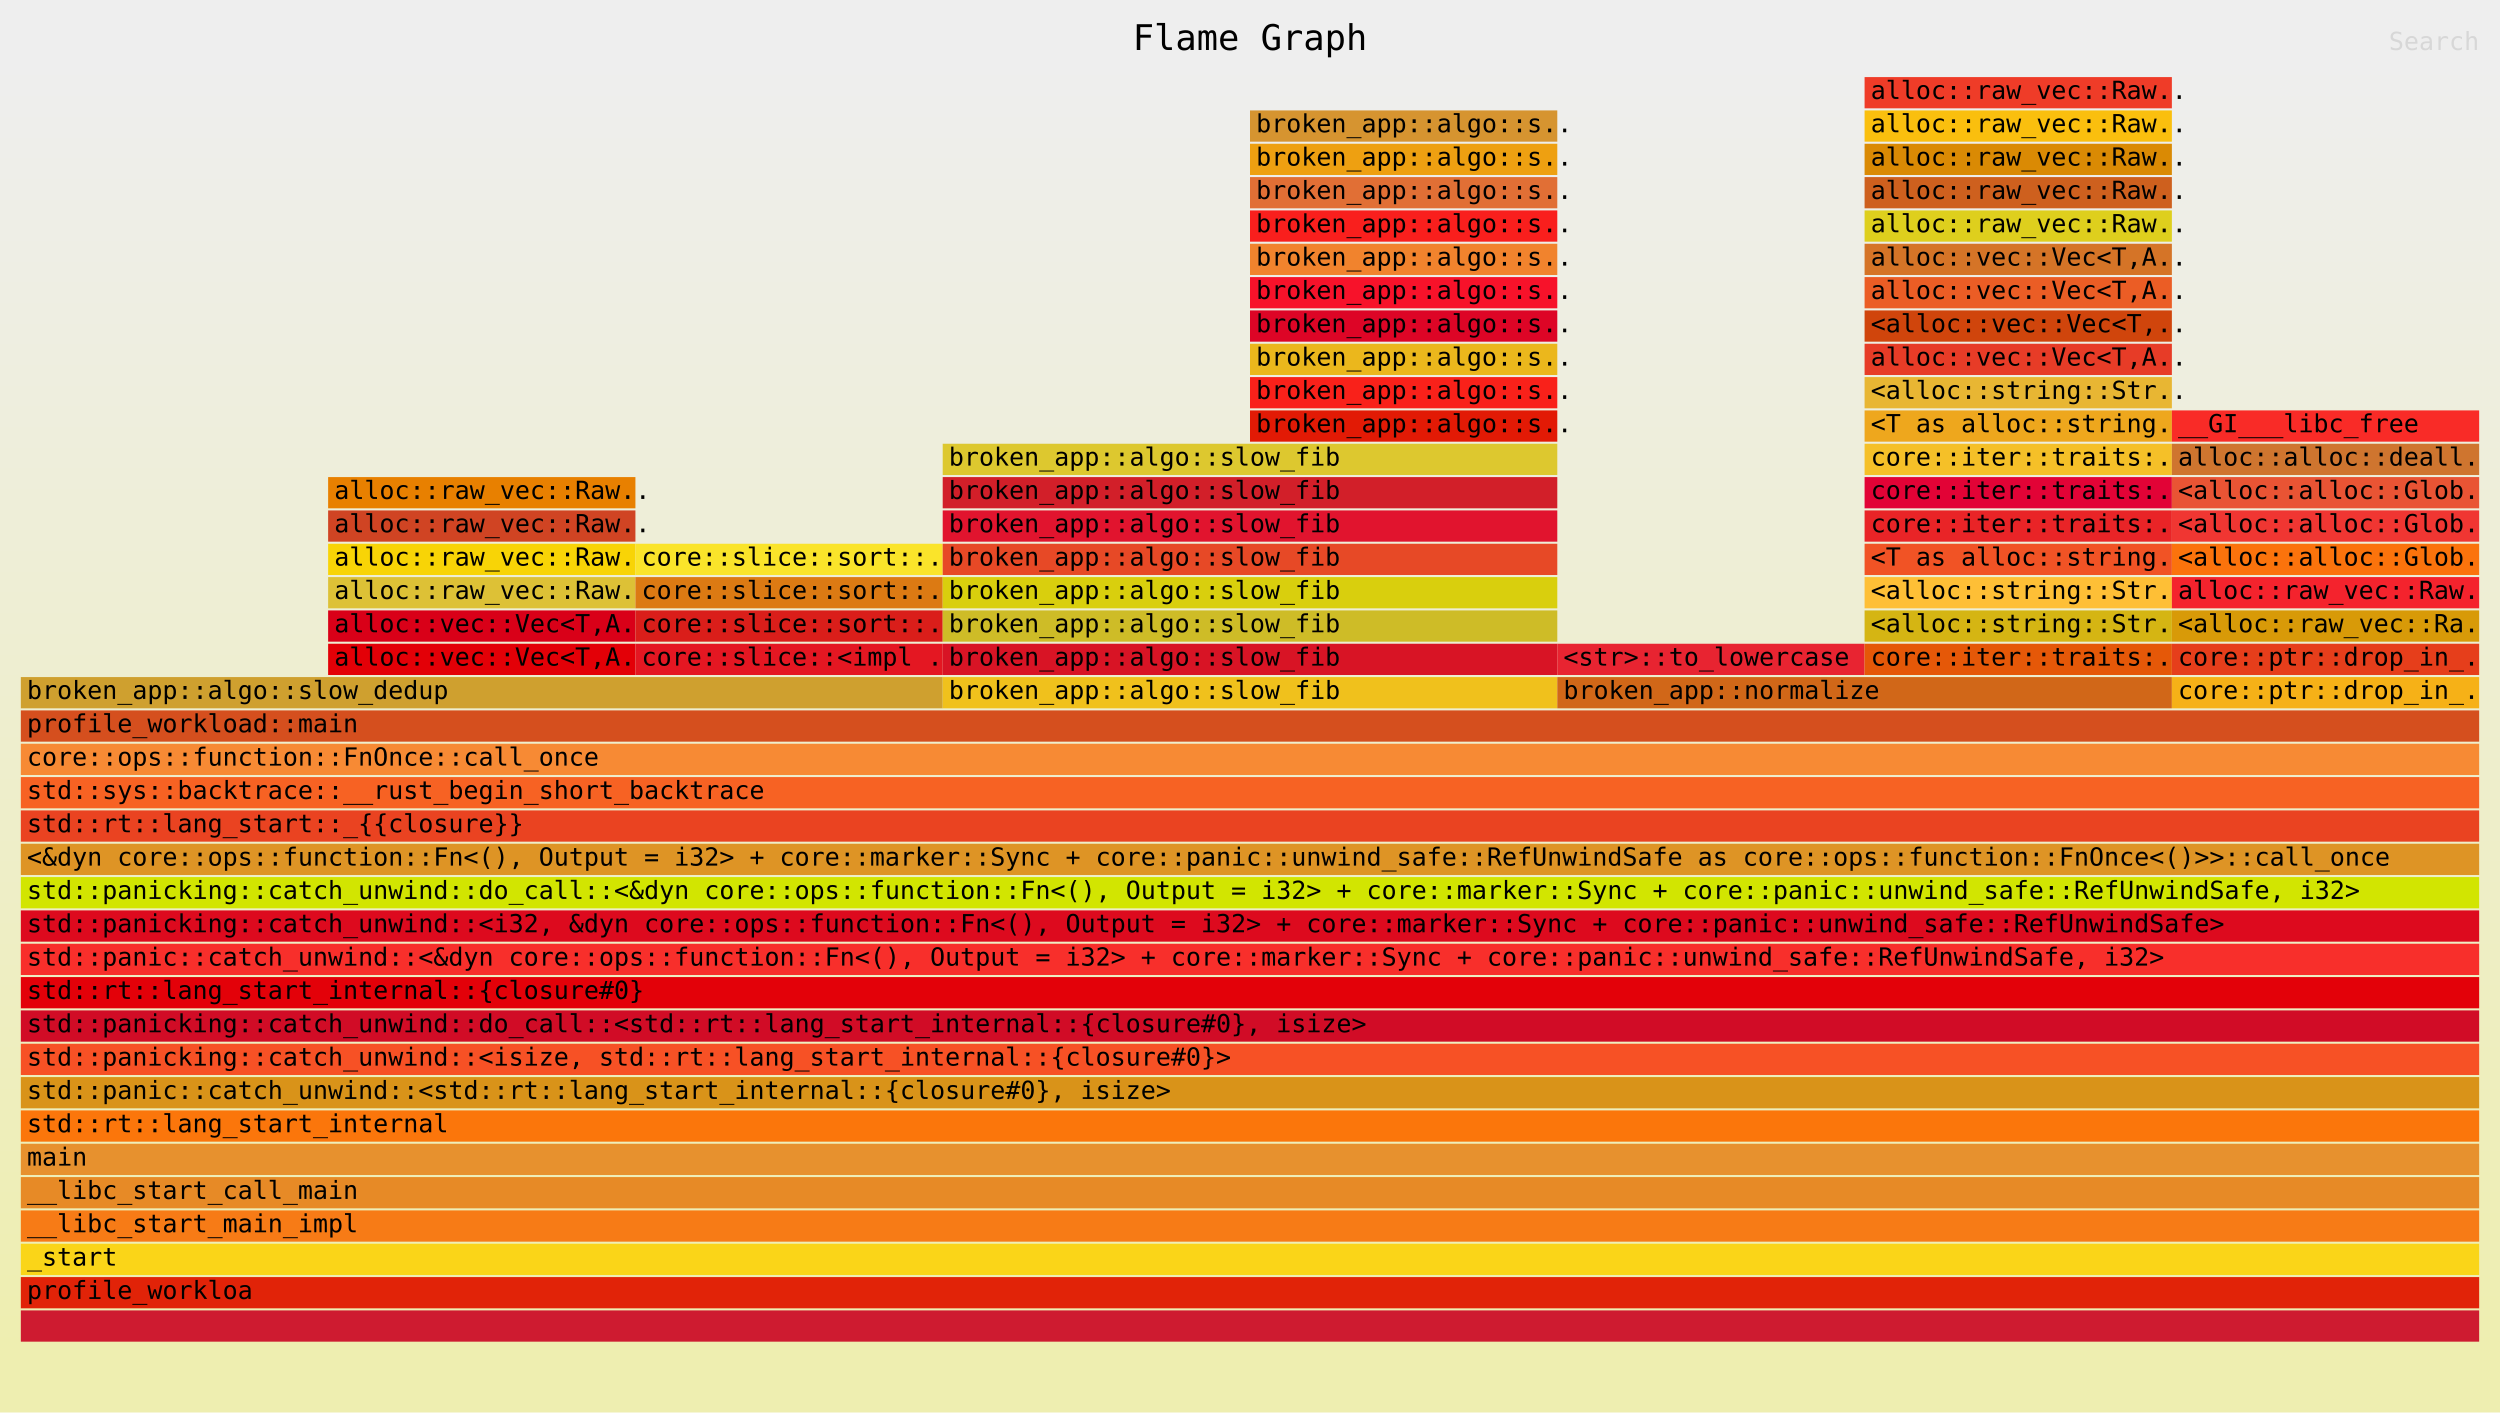
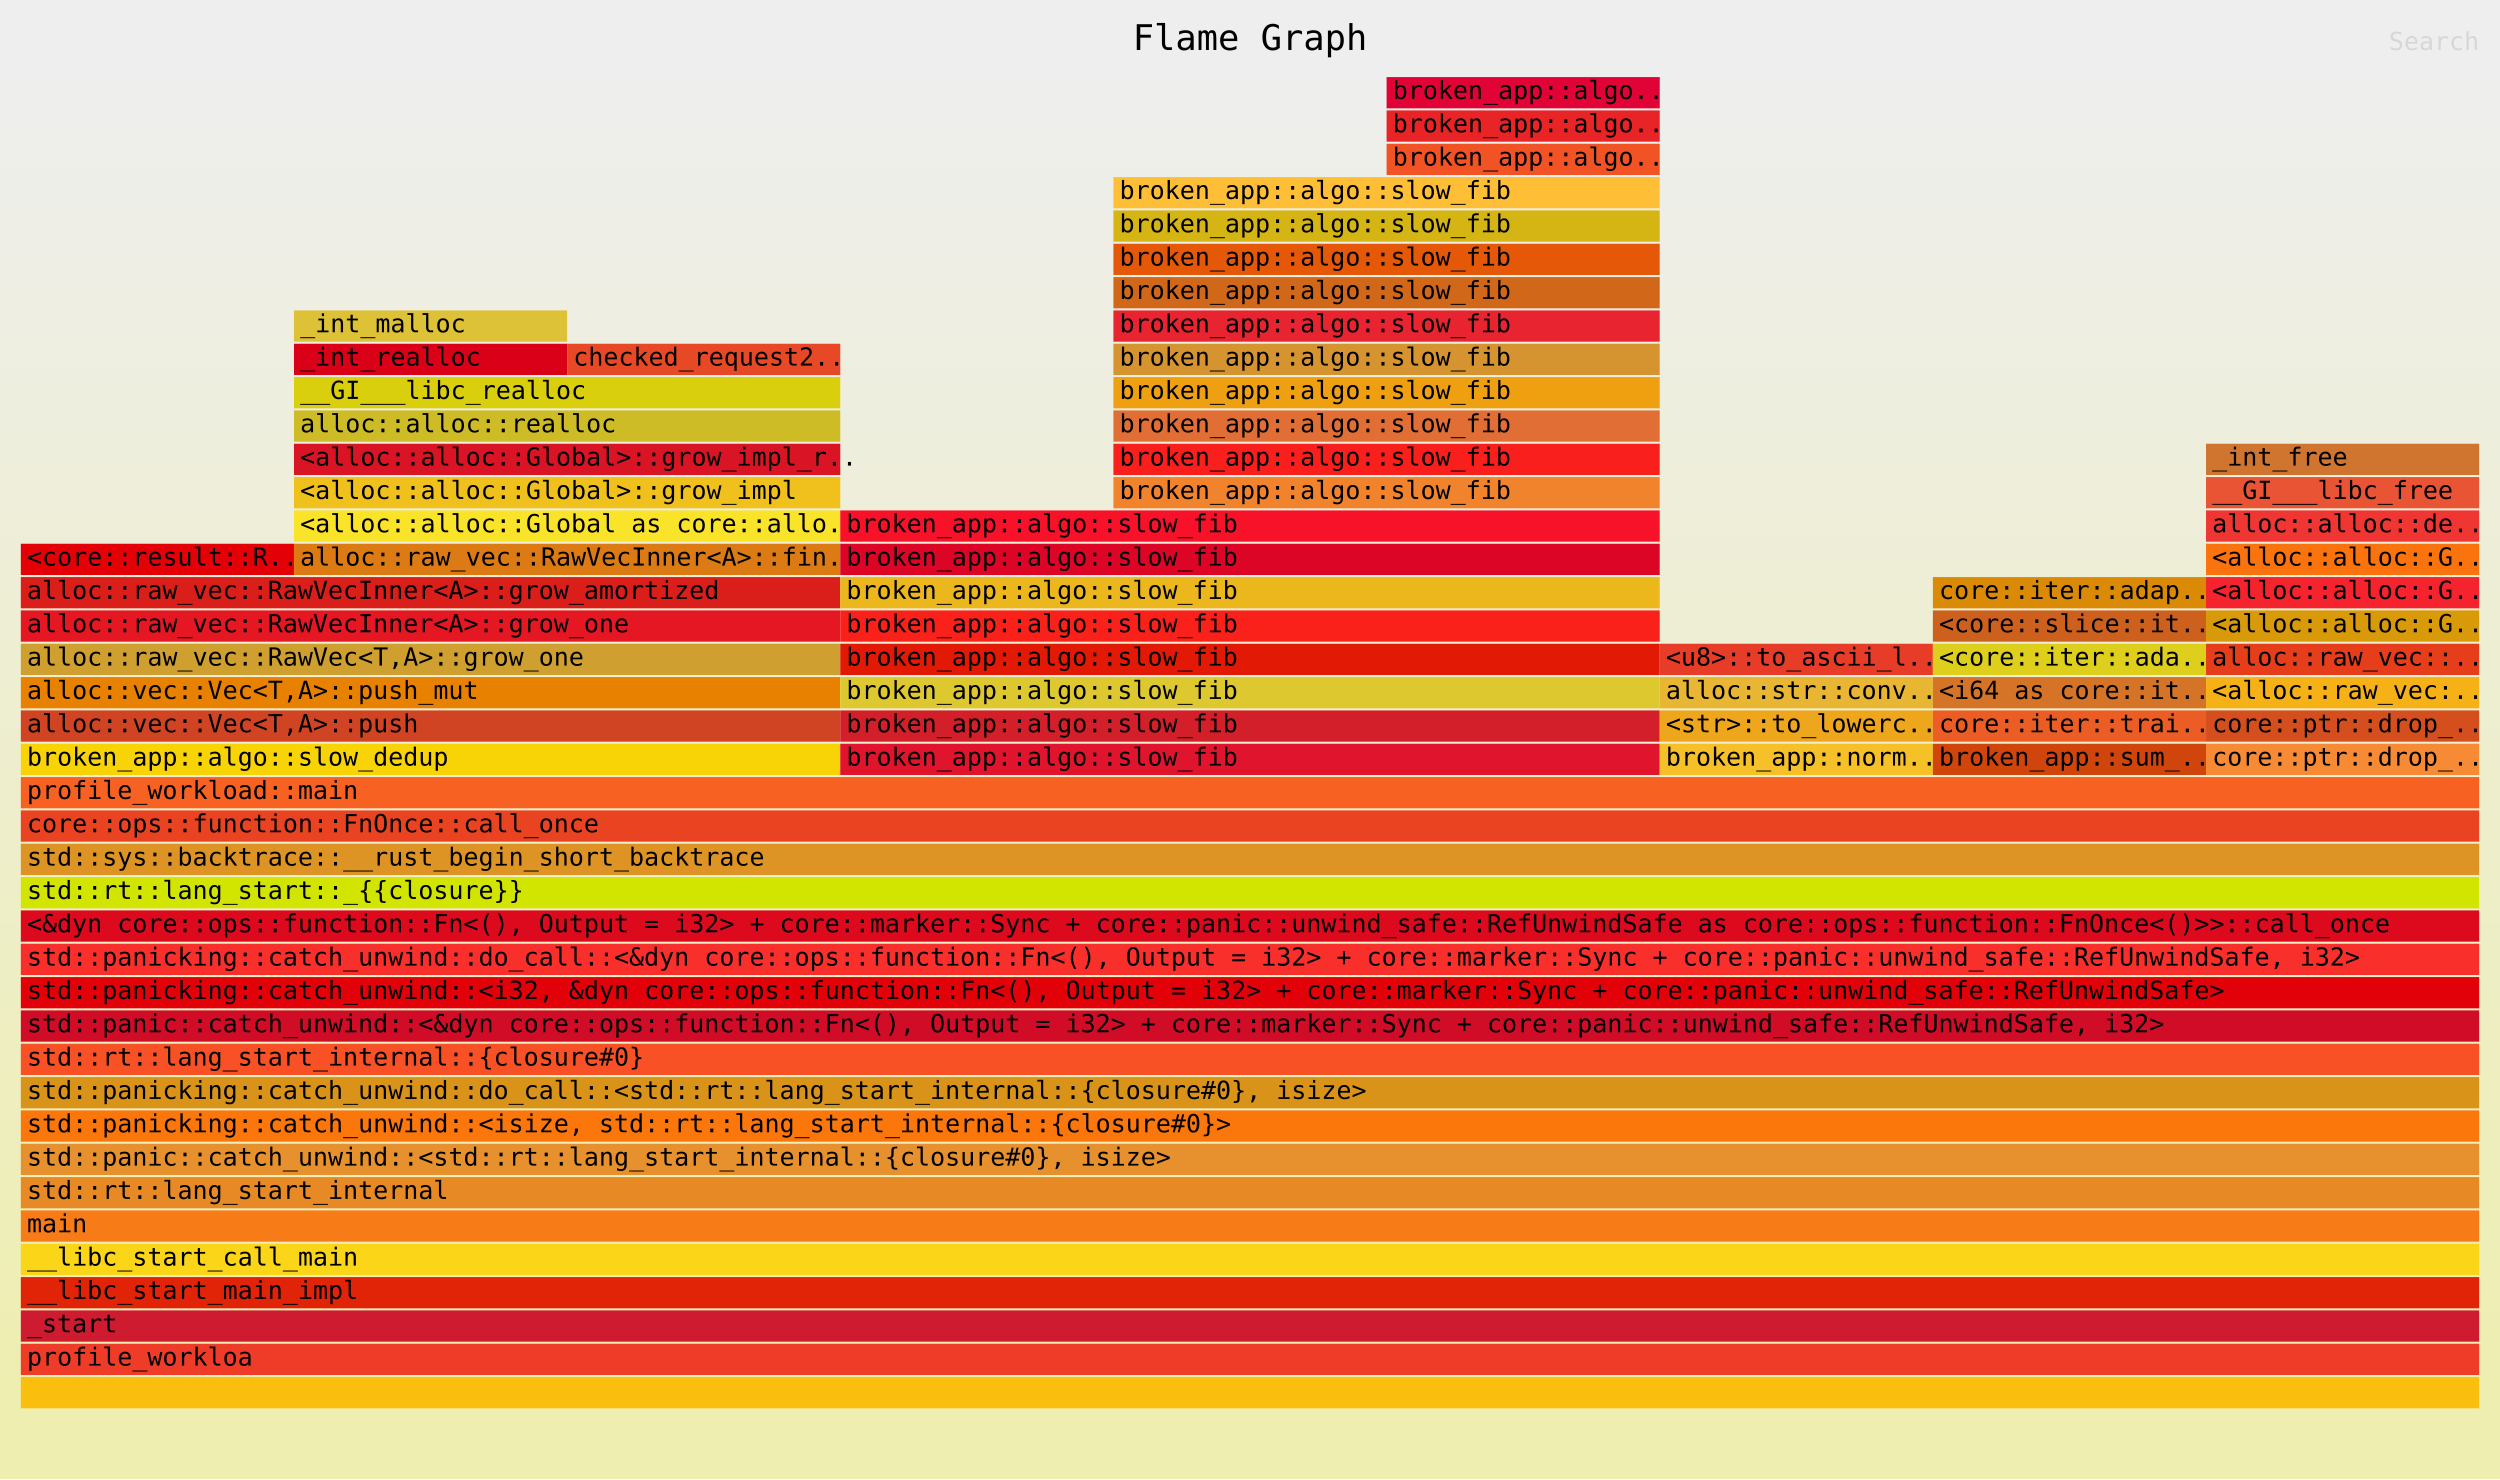
- <svg xmlns="http://www.w3.org/2000/svg" xmlns:ns1="http://github.com/jonhoo/inferno" version="1.1" width="1200" height="678" viewBox="0 0 1200 678">
+ <svg xmlns="http://www.w3.org/2000/svg" xmlns:ns1="http://github.com/jonhoo/inferno" version="1.1" width="1200" height="710" viewBox="0 0 1200 710">
  <defs>
    <linearGradient id="background" y1="0" y2="1" x1="0" x2="0">
      <stop stop-color="#eeeeee" offset="5%" />
      <stop stop-color="#eeeeb0" offset="95%" />
    </linearGradient>
  </defs>
  <style type="text/css">
text { font-family:monospace; font-size:12px }
#title { text-anchor:middle; font-size:17px; }
#matched { text-anchor:end; }
#search { text-anchor:end; opacity:0.1; cursor:pointer; }
#search:hover, #search.show { opacity:1; }
#subtitle { text-anchor:middle; font-color:rgb(160,160,160); }
#unzoom { cursor:pointer; }
#frames &gt; *:hover { stroke:black; stroke-width:0.5; cursor:pointer; }
.hide { display:none; }
.parent { opacity:0.5; }
</style>
-   <rect x="0" y="0" width="100%" height="678" fill="url(#background)" />
+   <rect x="0" y="0" width="100%" height="710" fill="url(#background)" />
  <text id="title" fill="rgb(0,0,0)" x="50%" y="24.00">Flame Graph</text>
-   <text id="details" fill="rgb(0,0,0)" x="10" y="661.00"> </text>
+   <text id="details" fill="rgb(0,0,0)" x="10" y="693.00"> </text>
  <text id="unzoom" class="hide" fill="rgb(0,0,0)" x="10" y="24.00">Reset Zoom</text>
  <text id="search" fill="rgb(0,0,0)" x="1190" y="24.00">Search</text>
-   <text id="matched" fill="rgb(0,0,0)" x="1190" y="661.00"> </text>
-   <svg id="frames" x="10" width="1180" total_samples="8024072">
-     <g>
-       <rect x="12.5%" y="309" width="12.5%" height="15" fill="rgb(227,0,7)" ns1:x="1003009" ns1:w="1003009" />
-       <text x="12.75%" y="319.50">alloc::vec::Vec&lt;T,A..</text>
-     </g>
-     <g>
-       <rect x="12.5%" y="293" width="12.5%" height="15" fill="rgb(217,0,24)" ns1:x="1003009" ns1:w="1003009" />
-       <text x="12.75%" y="303.50">alloc::vec::Vec&lt;T,A..</text>
-     </g>
-     <g>
-       <rect x="12.5%" y="277" width="12.5%" height="15" fill="rgb(221,193,54)" ns1:x="1003009" ns1:w="1003009" />
-       <text x="12.75%" y="287.50">alloc::raw_vec::Raw..</text>
-     </g>
-     <g>
-       <rect x="12.5%" y="261" width="12.5%" height="15" fill="rgb(248,212,6)" ns1:x="1003009" ns1:w="1003009" />
-       <text x="12.75%" y="271.50">alloc::raw_vec::Raw..</text>
-     </g>
-     <g>
-       <rect x="12.5%" y="245" width="12.5%" height="15" fill="rgb(208,68,35)" ns1:x="1003009" ns1:w="1003009" />
-       <text x="12.75%" y="255.50">alloc::raw_vec::Raw..</text>
-     </g>
-     <g>
-       <rect x="12.5%" y="229" width="12.5%" height="15" fill="rgb(232,128,0)" ns1:x="1003009" ns1:w="1003009" />
-       <text x="12.75%" y="239.50">alloc::raw_vec::Raw..</text>
-     </g>
-     <g>
-       <rect x="0%" y="325" width="37.5%" height="15" fill="rgb(207,160,47)" ns1:x="0" ns1:w="3009027" />
-       <text x="0.25%" y="335.50">broken_app::algo::slow_dedup</text>
-     </g>
-     <g>
-       <rect x="25%" y="309" width="12.5%" height="15" fill="rgb(228,23,34)" ns1:x="2006018" ns1:w="1003009" />
-       <text x="25.25%" y="319.50">core::slice::&lt;impl ..</text>
-     </g>
-     <g>
-       <rect x="25%" y="293" width="12.5%" height="15" fill="rgb(218,30,26)" ns1:x="2006018" ns1:w="1003009" />
-       <text x="25.25%" y="303.50">core::slice::sort::..</text>
-     </g>
-     <g>
-       <rect x="25%" y="277" width="12.5%" height="15" fill="rgb(220,122,19)" ns1:x="2006018" ns1:w="1003009" />
-       <text x="25.25%" y="287.50">core::slice::sort::..</text>
-     </g>
-     <g>
-       <rect x="25%" y="261" width="12.5%" height="15" fill="rgb(250,228,42)" ns1:x="2006018" ns1:w="1003009" />
-       <text x="25.25%" y="271.50">core::slice::sort::..</text>
-     </g>
-     <g>
-       <rect x="37.5%" y="325" width="25%" height="15" fill="rgb(240,193,28)" ns1:x="3009027" ns1:w="2006018" />
-       <text x="37.75%" y="335.50">broken_app::algo::slow_fib</text>
-     </g>
-     <g>
-       <rect x="37.5%" y="309" width="25%" height="15" fill="rgb(216,20,37)" ns1:x="3009027" ns1:w="2006018" />
-       <text x="37.75%" y="319.50">broken_app::algo::slow_fib</text>
-     </g>
-     <g>
-       <rect x="37.5%" y="293" width="25%" height="15" fill="rgb(206,188,39)" ns1:x="3009027" ns1:w="2006018" />
-       <text x="37.75%" y="303.50">broken_app::algo::slow_fib</text>
-     </g>
-     <g>
-       <rect x="37.5%" y="277" width="25%" height="15" fill="rgb(217,207,13)" ns1:x="3009027" ns1:w="2006018" />
-       <text x="37.75%" y="287.50">broken_app::algo::slow_fib</text>
-     </g>
-     <g>
-       <rect x="37.5%" y="261" width="25%" height="15" fill="rgb(231,73,38)" ns1:x="3009027" ns1:w="2006018" />
-       <text x="37.75%" y="271.50">broken_app::algo::slow_fib</text>
-     </g>
-     <g>
-       <rect x="37.5%" y="245" width="25%" height="15" fill="rgb(225,20,46)" ns1:x="3009027" ns1:w="2006018" />
-       <text x="37.75%" y="255.50">broken_app::algo::slow_fib</text>
-     </g>
-     <g>
-       <rect x="37.5%" y="229" width="25%" height="15" fill="rgb(210,31,41)" ns1:x="3009027" ns1:w="2006018" />
-       <text x="37.75%" y="239.50">broken_app::algo::slow_fib</text>
-     </g>
-     <g>
-       <rect x="37.5%" y="213" width="25%" height="15" fill="rgb(221,200,47)" ns1:x="3009027" ns1:w="2006018" />
-       <text x="37.75%" y="223.50">broken_app::algo::slow_fib</text>
-     </g>
-     <g>
-       <rect x="50%" y="197" width="12.5%" height="15" fill="rgb(226,26,5)" ns1:x="4012036" ns1:w="1003009" />
-       <text x="50.25%" y="207.50">broken_app::algo::s..</text>
-     </g>
-     <g>
-       <rect x="50%" y="181" width="12.5%" height="15" fill="rgb(249,33,26)" ns1:x="4012036" ns1:w="1003009" />
-       <text x="50.25%" y="191.50">broken_app::algo::s..</text>
-     </g>
-     <g>
-       <rect x="50%" y="165" width="12.5%" height="15" fill="rgb(235,183,28)" ns1:x="4012036" ns1:w="1003009" />
-       <text x="50.25%" y="175.50">broken_app::algo::s..</text>
-     </g>
-     <g>
-       <rect x="50%" y="149" width="12.5%" height="15" fill="rgb(221,5,38)" ns1:x="4012036" ns1:w="1003009" />
-       <text x="50.25%" y="159.50">broken_app::algo::s..</text>
-     </g>
-     <g>
-       <rect x="50%" y="133" width="12.5%" height="15" fill="rgb(247,18,42)" ns1:x="4012036" ns1:w="1003009" />
-       <text x="50.25%" y="143.50">broken_app::algo::s..</text>
-     </g>
-     <g>
-       <rect x="50%" y="117" width="12.5%" height="15" fill="rgb(241,131,45)" ns1:x="4012036" ns1:w="1003009" />
-       <text x="50.25%" y="127.50">broken_app::algo::s..</text>
-     </g>
-     <g>
-       <rect x="50%" y="101" width="12.5%" height="15" fill="rgb(249,31,29)" ns1:x="4012036" ns1:w="1003009" />
-       <text x="50.25%" y="111.50">broken_app::algo::s..</text>
-     </g>
-     <g>
-       <rect x="50%" y="85" width="12.5%" height="15" fill="rgb(225,111,53)" ns1:x="4012036" ns1:w="1003009" />
-       <text x="50.25%" y="95.50">broken_app::algo::s..</text>
-     </g>
-     <g>
-       <rect x="50%" y="69" width="12.5%" height="15" fill="rgb(238,160,17)" ns1:x="4012036" ns1:w="1003009" />
-       <text x="50.25%" y="79.50">broken_app::algo::s..</text>
-     </g>
-     <g>
-       <rect x="50%" y="53" width="12.5%" height="15" fill="rgb(214,148,48)" ns1:x="4012036" ns1:w="1003009" />
-       <text x="50.25%" y="63.50">broken_app::algo::s..</text>
-     </g>
-     <g>
-       <rect x="62.5%" y="309" width="12.5%" height="15" fill="rgb(232,36,49)" ns1:x="5015045" ns1:w="1003009" />
-       <text x="62.75%" y="319.50">&lt;str&gt;::to_lowercase</text>
-     </g>
-     <g>
-       <rect x="62.5%" y="325" width="25%" height="15" fill="rgb(209,103,24)" ns1:x="5015045" ns1:w="2006018" />
-       <text x="62.75%" y="335.50">broken_app::normalize</text>
-     </g>
-     <g>
-       <rect x="75%" y="309" width="12.5%" height="15" fill="rgb(229,88,8)" ns1:x="6018054" ns1:w="1003009" />
-       <text x="75.25%" y="319.50">core::iter::traits:..</text>
-     </g>
-     <g>
-       <rect x="75%" y="293" width="12.5%" height="15" fill="rgb(213,181,19)" ns1:x="6018054" ns1:w="1003009" />
-       <text x="75.25%" y="303.50">&lt;alloc::string::Str..</text>
-     </g>
-     <g>
-       <rect x="75%" y="277" width="12.5%" height="15" fill="rgb(254,191,54)" ns1:x="6018054" ns1:w="1003009" />
-       <text x="75.25%" y="287.50">&lt;alloc::string::Str..</text>
-     </g>
-     <g>
-       <rect x="75%" y="261" width="12.5%" height="15" fill="rgb(241,83,37)" ns1:x="6018054" ns1:w="1003009" />
-       <text x="75.25%" y="271.50">&lt;T as alloc::string..</text>
-     </g>
-     <g>
-       <rect x="75%" y="245" width="12.5%" height="15" fill="rgb(233,36,39)" ns1:x="6018054" ns1:w="1003009" />
-       <text x="75.25%" y="255.50">core::iter::traits:..</text>
-     </g>
-     <g>
-       <rect x="75%" y="229" width="12.5%" height="15" fill="rgb(226,3,54)" ns1:x="6018054" ns1:w="1003009" />
-       <text x="75.25%" y="239.50">core::iter::traits:..</text>
-     </g>
-     <g>
-       <rect x="75%" y="213" width="12.5%" height="15" fill="rgb(245,192,40)" ns1:x="6018054" ns1:w="1003009" />
-       <text x="75.25%" y="223.50">core::iter::traits:..</text>
-     </g>
-     <g>
-       <rect x="75%" y="197" width="12.5%" height="15" fill="rgb(238,167,29)" ns1:x="6018054" ns1:w="1003009" />
-       <text x="75.25%" y="207.50">&lt;T as alloc::string..</text>
-     </g>
-     <g>
-       <rect x="75%" y="181" width="12.5%" height="15" fill="rgb(232,182,51)" ns1:x="6018054" ns1:w="1003009" />
-       <text x="75.25%" y="191.50">&lt;alloc::string::Str..</text>
-     </g>
-     <g>
-       <rect x="75%" y="165" width="12.5%" height="15" fill="rgb(231,60,39)" ns1:x="6018054" ns1:w="1003009" />
-       <text x="75.25%" y="175.50">alloc::vec::Vec&lt;T,A..</text>
-     </g>
-     <g>
-       <rect x="75%" y="149" width="12.5%" height="15" fill="rgb(208,69,12)" ns1:x="6018054" ns1:w="1003009" />
-       <text x="75.25%" y="159.50">&lt;alloc::vec::Vec&lt;T,..</text>
-     </g>
-     <g>
-       <rect x="75%" y="133" width="12.5%" height="15" fill="rgb(235,93,37)" ns1:x="6018054" ns1:w="1003009" />
-       <text x="75.25%" y="143.50">alloc::vec::Vec&lt;T,A..</text>
-     </g>
-     <g>
-       <rect x="75%" y="117" width="12.5%" height="15" fill="rgb(213,116,39)" ns1:x="6018054" ns1:w="1003009" />
-       <text x="75.25%" y="127.50">alloc::vec::Vec&lt;T,A..</text>
-     </g>
-     <g>
-       <rect x="75%" y="101" width="12.5%" height="15" fill="rgb(222,207,29)" ns1:x="6018054" ns1:w="1003009" />
-       <text x="75.25%" y="111.50">alloc::raw_vec::Raw..</text>
-     </g>
-     <g>
-       <rect x="75%" y="85" width="12.5%" height="15" fill="rgb(206,96,30)" ns1:x="6018054" ns1:w="1003009" />
-       <text x="75.25%" y="95.50">alloc::raw_vec::Raw..</text>
-     </g>
-     <g>
-       <rect x="75%" y="69" width="12.5%" height="15" fill="rgb(218,138,4)" ns1:x="6018054" ns1:w="1003009" />
-       <text x="75.25%" y="79.50">alloc::raw_vec::Raw..</text>
-     </g>
-     <g>
-       <rect x="75%" y="53" width="12.5%" height="15" fill="rgb(250,191,14)" ns1:x="6018054" ns1:w="1003009" />
-       <text x="75.25%" y="63.50">alloc::raw_vec::Raw..</text>
-     </g>
-     <g>
-       <rect x="75%" y="37" width="12.5%" height="15" fill="rgb(239,60,40)" ns1:x="6018054" ns1:w="1003009" />
-       <text x="75.25%" y="47.50">alloc::raw_vec::Raw..</text>
-     </g>
-     <g>
-       <rect x="0%" y="629" width="100%" height="15" fill="rgb(206,27,48)" ns1:x="0" ns1:w="8024072" />
-       <text x="0.25%" y="639.50" />
-     </g>
-     <g>
-       <rect x="0%" y="613" width="100%" height="15" fill="rgb(225,35,8)" ns1:x="0" ns1:w="8024072" />
-       <text x="0.25%" y="623.50">profile_workloa</text>
-     </g>
-     <g>
-       <rect x="0%" y="597" width="100%" height="15" fill="rgb(250,213,24)" ns1:x="0" ns1:w="8024072" />
-       <text x="0.25%" y="607.50">_start</text>
-     </g>
-     <g>
-       <rect x="0%" y="581" width="100%" height="15" fill="rgb(247,123,22)" ns1:x="0" ns1:w="8024072" />
-       <text x="0.25%" y="591.50">__libc_start_main_impl</text>
-     </g>
-     <g>
-       <rect x="0%" y="565" width="100%" height="15" fill="rgb(231,138,38)" ns1:x="0" ns1:w="8024072" />
-       <text x="0.25%" y="575.50">__libc_start_call_main</text>
-     </g>
-     <g>
-       <rect x="0%" y="549" width="100%" height="15" fill="rgb(231,145,46)" ns1:x="0" ns1:w="8024072" />
-       <text x="0.25%" y="559.50">main</text>
-     </g>
-     <g>
-       <rect x="0%" y="533" width="100%" height="15" fill="rgb(251,118,11)" ns1:x="0" ns1:w="8024072" />
-       <text x="0.25%" y="543.50">std::rt::lang_start_internal</text>
-     </g>
-     <g>
-       <rect x="0%" y="517" width="100%" height="15" fill="rgb(217,147,25)" ns1:x="0" ns1:w="8024072" />
-       <text x="0.25%" y="527.50">std::panic::catch_unwind::&lt;std::rt::lang_start_internal::{closure#0}, isize&gt;</text>
-     </g>
-     <g>
-       <rect x="0%" y="501" width="100%" height="15" fill="rgb(247,81,37)" ns1:x="0" ns1:w="8024072" />
-       <text x="0.25%" y="511.50">std::panicking::catch_unwind::&lt;isize, std::rt::lang_start_internal::{closure#0}&gt;</text>
-     </g>
-     <g>
-       <rect x="0%" y="485" width="100%" height="15" fill="rgb(209,12,38)" ns1:x="0" ns1:w="8024072" />
-       <text x="0.25%" y="495.50">std::panicking::catch_unwind::do_call::&lt;std::rt::lang_start_internal::{closure#0}, isize&gt;</text>
-     </g>
-     <g>
-       <rect x="0%" y="469" width="100%" height="15" fill="rgb(227,1,9)" ns1:x="0" ns1:w="8024072" />
-       <text x="0.25%" y="479.50">std::rt::lang_start_internal::{closure#0}</text>
-     </g>
-     <g>
-       <rect x="0%" y="453" width="100%" height="15" fill="rgb(248,47,43)" ns1:x="0" ns1:w="8024072" />
-       <text x="0.25%" y="463.50">std::panic::catch_unwind::&lt;&amp;dyn core::ops::function::Fn&lt;(), Output = i32&gt; + core::marker::Sync + core::panic::unwind_safe::RefUnwindSafe, i32&gt;</text>
-     </g>
-     <g>
-       <rect x="0%" y="437" width="100%" height="15" fill="rgb(221,10,30)" ns1:x="0" ns1:w="8024072" />
-       <text x="0.25%" y="447.50">std::panicking::catch_unwind::&lt;i32, &amp;dyn core::ops::function::Fn&lt;(), Output = i32&gt; + core::marker::Sync + core::panic::unwind_safe::RefUnwindSafe&gt;</text>
-     </g>
-     <g>
-       <rect x="0%" y="421" width="100%" height="15" fill="rgb(210,229,1)" ns1:x="0" ns1:w="8024072" />
-       <text x="0.25%" y="431.50">std::panicking::catch_unwind::do_call::&lt;&amp;dyn core::ops::function::Fn&lt;(), Output = i32&gt; + core::marker::Sync + core::panic::unwind_safe::RefUnwindSafe, i32&gt;</text>
-     </g>
-     <g>
-       <rect x="0%" y="405" width="100%" height="15" fill="rgb(222,148,37)" ns1:x="0" ns1:w="8024072" />
-       <text x="0.25%" y="415.50">&lt;&amp;dyn core::ops::function::Fn&lt;(), Output = i32&gt; + core::marker::Sync + core::panic::unwind_safe::RefUnwindSafe as core::ops::function::FnOnce&lt;()&gt;&gt;::call_once</text>
-     </g>
-     <g>
-       <rect x="0%" y="389" width="100%" height="15" fill="rgb(234,67,33)" ns1:x="0" ns1:w="8024072" />
-       <text x="0.25%" y="399.50">std::rt::lang_start::_{{closure}}</text>
-     </g>
-     <g>
-       <rect x="0%" y="373" width="100%" height="15" fill="rgb(247,98,35)" ns1:x="0" ns1:w="8024072" />
-       <text x="0.25%" y="383.50">std::sys::backtrace::__rust_begin_short_backtrace</text>
-     </g>
-     <g>
-       <rect x="0%" y="357" width="100%" height="15" fill="rgb(247,138,52)" ns1:x="0" ns1:w="8024072" />
-       <text x="0.25%" y="367.50">core::ops::function::FnOnce::call_once</text>
-     </g>
-     <g>
-       <rect x="0%" y="341" width="100%" height="15" fill="rgb(213,79,30)" ns1:x="0" ns1:w="8024072" />
-       <text x="0.25%" y="351.50">profile_workload::main</text>
-     </g>
-     <g>
-       <rect x="87.5%" y="325" width="12.5%" height="15" fill="rgb(246,177,23)" ns1:x="7021063" ns1:w="1003009" />
-       <text x="87.75%" y="335.50">core::ptr::drop_in_..</text>
-     </g>
-     <g>
-       <rect x="87.5%" y="309" width="12.5%" height="15" fill="rgb(230,62,27)" ns1:x="7021063" ns1:w="1003009" />
-       <text x="87.75%" y="319.50">core::ptr::drop_in_..</text>
-     </g>
-     <g>
-       <rect x="87.5%" y="293" width="12.5%" height="15" fill="rgb(216,154,8)" ns1:x="7021063" ns1:w="1003009" />
-       <text x="87.75%" y="303.50">&lt;alloc::raw_vec::Ra..</text>
-     </g>
-     <g>
-       <rect x="87.5%" y="277" width="12.5%" height="15" fill="rgb(244,35,45)" ns1:x="7021063" ns1:w="1003009" />
-       <text x="87.75%" y="287.50">alloc::raw_vec::Raw..</text>
-     </g>
-     <g>
-       <rect x="87.5%" y="261" width="12.5%" height="15" fill="rgb(251,115,12)" ns1:x="7021063" ns1:w="1003009" />
-       <text x="87.75%" y="271.50">&lt;alloc::alloc::Glob..</text>
-     </g>
-     <g>
-       <rect x="87.5%" y="245" width="12.5%" height="15" fill="rgb(240,54,50)" ns1:x="7021063" ns1:w="1003009" />
-       <text x="87.75%" y="255.50">&lt;alloc::alloc::Glob..</text>
-     </g>
-     <g>
-       <rect x="87.5%" y="229" width="12.5%" height="15" fill="rgb(233,84,52)" ns1:x="7021063" ns1:w="1003009" />
-       <text x="87.75%" y="239.50">&lt;alloc::alloc::Glob..</text>
-     </g>
-     <g>
-       <rect x="87.5%" y="213" width="12.5%" height="15" fill="rgb(207,117,47)" ns1:x="7021063" ns1:w="1003009" />
-       <text x="87.75%" y="223.50">alloc::alloc::deall..</text>
-     </g>
-     <g>
-       <rect x="87.5%" y="197" width="12.5%" height="15" fill="rgb(249,43,39)" ns1:x="7021063" ns1:w="1003009" />
-       <text x="87.75%" y="207.50">__GI___libc_free</text>
+   <text id="matched" fill="rgb(0,0,0)" x="1190" y="693.00"> </text>
+   <svg id="frames" x="10" width="1180" total_samples="9027081">
+     <g>
+       <rect x="0%" y="261" width="11.111%" height="15" fill="rgb(227,0,7)" ns1:x="0" ns1:w="1003009" />
+       <text x="0.25%" y="271.50">&lt;core::result::R..</text>
+     </g>
+     <g>
+       <rect x="11.111%" y="165" width="11.111%" height="15" fill="rgb(217,0,24)" ns1:x="1003009" ns1:w="1003009" />
+       <text x="11.361%" y="175.50">_int_realloc</text>
+     </g>
+     <g>
+       <rect x="11.111%" y="149" width="11.111%" height="15" fill="rgb(221,193,54)" ns1:x="1003009" ns1:w="1003009" />
+       <text x="11.361%" y="159.50">_int_malloc</text>
+     </g>
+     <g>
+       <rect x="0%" y="357" width="33.333%" height="15" fill="rgb(248,212,6)" ns1:x="0" ns1:w="3009027" />
+       <text x="0.25%" y="367.50">broken_app::algo::slow_dedup</text>
+     </g>
+     <g>
+       <rect x="0%" y="341" width="33.333%" height="15" fill="rgb(208,68,35)" ns1:x="0" ns1:w="3009027" />
+       <text x="0.25%" y="351.50">alloc::vec::Vec&lt;T,A&gt;::push</text>
+     </g>
+     <g>
+       <rect x="0%" y="325" width="33.333%" height="15" fill="rgb(232,128,0)" ns1:x="0" ns1:w="3009027" />
+       <text x="0.25%" y="335.50">alloc::vec::Vec&lt;T,A&gt;::push_mut</text>
+     </g>
+     <g>
+       <rect x="0%" y="309" width="33.333%" height="15" fill="rgb(207,160,47)" ns1:x="0" ns1:w="3009027" />
+       <text x="0.25%" y="319.50">alloc::raw_vec::RawVec&lt;T,A&gt;::grow_one</text>
+     </g>
+     <g>
+       <rect x="0%" y="293" width="33.333%" height="15" fill="rgb(228,23,34)" ns1:x="0" ns1:w="3009027" />
+       <text x="0.25%" y="303.50">alloc::raw_vec::RawVecInner&lt;A&gt;::grow_one</text>
+     </g>
+     <g>
+       <rect x="0%" y="277" width="33.333%" height="15" fill="rgb(218,30,26)" ns1:x="0" ns1:w="3009027" />
+       <text x="0.25%" y="287.50">alloc::raw_vec::RawVecInner&lt;A&gt;::grow_amortized</text>
+     </g>
+     <g>
+       <rect x="11.111%" y="261" width="22.222%" height="15" fill="rgb(220,122,19)" ns1:x="1003009" ns1:w="2006018" />
+       <text x="11.361%" y="271.50">alloc::raw_vec::RawVecInner&lt;A&gt;::fin..</text>
+     </g>
+     <g>
+       <rect x="11.111%" y="245" width="22.222%" height="15" fill="rgb(250,228,42)" ns1:x="1003009" ns1:w="2006018" />
+       <text x="11.361%" y="255.50">&lt;alloc::alloc::Global as core::allo..</text>
+     </g>
+     <g>
+       <rect x="11.111%" y="229" width="22.222%" height="15" fill="rgb(240,193,28)" ns1:x="1003009" ns1:w="2006018" />
+       <text x="11.361%" y="239.50">&lt;alloc::alloc::Global&gt;::grow_impl</text>
+     </g>
+     <g>
+       <rect x="11.111%" y="213" width="22.222%" height="15" fill="rgb(216,20,37)" ns1:x="1003009" ns1:w="2006018" />
+       <text x="11.361%" y="223.50">&lt;alloc::alloc::Global&gt;::grow_impl_r..</text>
+     </g>
+     <g>
+       <rect x="11.111%" y="197" width="22.222%" height="15" fill="rgb(206,188,39)" ns1:x="1003009" ns1:w="2006018" />
+       <text x="11.361%" y="207.50">alloc::alloc::realloc</text>
+     </g>
+     <g>
+       <rect x="11.111%" y="181" width="22.222%" height="15" fill="rgb(217,207,13)" ns1:x="1003009" ns1:w="2006018" />
+       <text x="11.361%" y="191.50">__GI___libc_realloc</text>
+     </g>
+     <g>
+       <rect x="22.222%" y="165" width="11.111%" height="15" fill="rgb(231,73,38)" ns1:x="2006018" ns1:w="1003009" />
+       <text x="22.472%" y="175.50">checked_request2..</text>
+     </g>
+     <g>
+       <rect x="33.333%" y="357" width="33.333%" height="15" fill="rgb(225,20,46)" ns1:x="3009027" ns1:w="3009027" />
+       <text x="33.583%" y="367.50">broken_app::algo::slow_fib</text>
+     </g>
+     <g>
+       <rect x="33.333%" y="341" width="33.333%" height="15" fill="rgb(210,31,41)" ns1:x="3009027" ns1:w="3009027" />
+       <text x="33.583%" y="351.50">broken_app::algo::slow_fib</text>
+     </g>
+     <g>
+       <rect x="33.333%" y="325" width="33.333%" height="15" fill="rgb(221,200,47)" ns1:x="3009027" ns1:w="3009027" />
+       <text x="33.583%" y="335.50">broken_app::algo::slow_fib</text>
+     </g>
+     <g>
+       <rect x="33.333%" y="309" width="33.333%" height="15" fill="rgb(226,26,5)" ns1:x="3009027" ns1:w="3009027" />
+       <text x="33.583%" y="319.50">broken_app::algo::slow_fib</text>
+     </g>
+     <g>
+       <rect x="33.333%" y="293" width="33.333%" height="15" fill="rgb(249,33,26)" ns1:x="3009027" ns1:w="3009027" />
+       <text x="33.583%" y="303.50">broken_app::algo::slow_fib</text>
+     </g>
+     <g>
+       <rect x="33.333%" y="277" width="33.333%" height="15" fill="rgb(235,183,28)" ns1:x="3009027" ns1:w="3009027" />
+       <text x="33.583%" y="287.50">broken_app::algo::slow_fib</text>
+     </g>
+     <g>
+       <rect x="33.333%" y="261" width="33.333%" height="15" fill="rgb(221,5,38)" ns1:x="3009027" ns1:w="3009027" />
+       <text x="33.583%" y="271.50">broken_app::algo::slow_fib</text>
+     </g>
+     <g>
+       <rect x="33.333%" y="245" width="33.333%" height="15" fill="rgb(247,18,42)" ns1:x="3009027" ns1:w="3009027" />
+       <text x="33.583%" y="255.50">broken_app::algo::slow_fib</text>
+     </g>
+     <g>
+       <rect x="44.444%" y="229" width="22.222%" height="15" fill="rgb(241,131,45)" ns1:x="4012036" ns1:w="2006018" />
+       <text x="44.694%" y="239.50">broken_app::algo::slow_fib</text>
+     </g>
+     <g>
+       <rect x="44.444%" y="213" width="22.222%" height="15" fill="rgb(249,31,29)" ns1:x="4012036" ns1:w="2006018" />
+       <text x="44.694%" y="223.50">broken_app::algo::slow_fib</text>
+     </g>
+     <g>
+       <rect x="44.444%" y="197" width="22.222%" height="15" fill="rgb(225,111,53)" ns1:x="4012036" ns1:w="2006018" />
+       <text x="44.694%" y="207.50">broken_app::algo::slow_fib</text>
+     </g>
+     <g>
+       <rect x="44.444%" y="181" width="22.222%" height="15" fill="rgb(238,160,17)" ns1:x="4012036" ns1:w="2006018" />
+       <text x="44.694%" y="191.50">broken_app::algo::slow_fib</text>
+     </g>
+     <g>
+       <rect x="44.444%" y="165" width="22.222%" height="15" fill="rgb(214,148,48)" ns1:x="4012036" ns1:w="2006018" />
+       <text x="44.694%" y="175.50">broken_app::algo::slow_fib</text>
+     </g>
+     <g>
+       <rect x="44.444%" y="149" width="22.222%" height="15" fill="rgb(232,36,49)" ns1:x="4012036" ns1:w="2006018" />
+       <text x="44.694%" y="159.50">broken_app::algo::slow_fib</text>
+     </g>
+     <g>
+       <rect x="44.444%" y="133" width="22.222%" height="15" fill="rgb(209,103,24)" ns1:x="4012036" ns1:w="2006018" />
+       <text x="44.694%" y="143.50">broken_app::algo::slow_fib</text>
+     </g>
+     <g>
+       <rect x="44.444%" y="117" width="22.222%" height="15" fill="rgb(229,88,8)" ns1:x="4012036" ns1:w="2006018" />
+       <text x="44.694%" y="127.50">broken_app::algo::slow_fib</text>
+     </g>
+     <g>
+       <rect x="44.444%" y="101" width="22.222%" height="15" fill="rgb(213,181,19)" ns1:x="4012036" ns1:w="2006018" />
+       <text x="44.694%" y="111.50">broken_app::algo::slow_fib</text>
+     </g>
+     <g>
+       <rect x="44.444%" y="85" width="22.222%" height="15" fill="rgb(254,191,54)" ns1:x="4012036" ns1:w="2006018" />
+       <text x="44.694%" y="95.50">broken_app::algo::slow_fib</text>
+     </g>
+     <g>
+       <rect x="55.556%" y="69" width="11.111%" height="15" fill="rgb(241,83,37)" ns1:x="5015045" ns1:w="1003009" />
+       <text x="55.806%" y="79.50">broken_app::algo..</text>
+     </g>
+     <g>
+       <rect x="55.556%" y="53" width="11.111%" height="15" fill="rgb(233,36,39)" ns1:x="5015045" ns1:w="1003009" />
+       <text x="55.806%" y="63.50">broken_app::algo..</text>
+     </g>
+     <g>
+       <rect x="55.556%" y="37" width="11.111%" height="15" fill="rgb(226,3,54)" ns1:x="5015045" ns1:w="1003009" />
+       <text x="55.806%" y="47.50">broken_app::algo..</text>
+     </g>
+     <g>
+       <rect x="66.667%" y="357" width="11.111%" height="15" fill="rgb(245,192,40)" ns1:x="6018054" ns1:w="1003009" />
+       <text x="66.917%" y="367.50">broken_app::norm..</text>
+     </g>
+     <g>
+       <rect x="66.667%" y="341" width="11.111%" height="15" fill="rgb(238,167,29)" ns1:x="6018054" ns1:w="1003009" />
+       <text x="66.917%" y="351.50">&lt;str&gt;::to_lowerc..</text>
+     </g>
+     <g>
+       <rect x="66.667%" y="325" width="11.111%" height="15" fill="rgb(232,182,51)" ns1:x="6018054" ns1:w="1003009" />
+       <text x="66.917%" y="335.50">alloc::str::conv..</text>
+     </g>
+     <g>
+       <rect x="66.667%" y="309" width="11.111%" height="15" fill="rgb(231,60,39)" ns1:x="6018054" ns1:w="1003009" />
+       <text x="66.917%" y="319.50">&lt;u8&gt;::to_ascii_l..</text>
+     </g>
+     <g>
+       <rect x="77.778%" y="357" width="11.111%" height="15" fill="rgb(208,69,12)" ns1:x="7021063" ns1:w="1003009" />
+       <text x="78.028%" y="367.50">broken_app::sum_..</text>
+     </g>
+     <g>
+       <rect x="77.778%" y="341" width="11.111%" height="15" fill="rgb(235,93,37)" ns1:x="7021063" ns1:w="1003009" />
+       <text x="78.028%" y="351.50">core::iter::trai..</text>
+     </g>
+     <g>
+       <rect x="77.778%" y="325" width="11.111%" height="15" fill="rgb(213,116,39)" ns1:x="7021063" ns1:w="1003009" />
+       <text x="78.028%" y="335.50">&lt;i64 as core::it..</text>
+     </g>
+     <g>
+       <rect x="77.778%" y="309" width="11.111%" height="15" fill="rgb(222,207,29)" ns1:x="7021063" ns1:w="1003009" />
+       <text x="78.028%" y="319.50">&lt;core::iter::ada..</text>
+     </g>
+     <g>
+       <rect x="77.778%" y="293" width="11.111%" height="15" fill="rgb(206,96,30)" ns1:x="7021063" ns1:w="1003009" />
+       <text x="78.028%" y="303.50">&lt;core::slice::it..</text>
+     </g>
+     <g>
+       <rect x="77.778%" y="277" width="11.111%" height="15" fill="rgb(218,138,4)" ns1:x="7021063" ns1:w="1003009" />
+       <text x="78.028%" y="287.50">core::iter::adap..</text>
+     </g>
+     <g>
+       <rect x="0%" y="661" width="100%" height="15" fill="rgb(250,191,14)" ns1:x="0" ns1:w="9027081" />
+       <text x="0.25%" y="671.50" />
+     </g>
+     <g>
+       <rect x="0%" y="645" width="100%" height="15" fill="rgb(239,60,40)" ns1:x="0" ns1:w="9027081" />
+       <text x="0.25%" y="655.50">profile_workloa</text>
+     </g>
+     <g>
+       <rect x="0%" y="629" width="100%" height="15" fill="rgb(206,27,48)" ns1:x="0" ns1:w="9027081" />
+       <text x="0.25%" y="639.50">_start</text>
+     </g>
+     <g>
+       <rect x="0%" y="613" width="100%" height="15" fill="rgb(225,35,8)" ns1:x="0" ns1:w="9027081" />
+       <text x="0.25%" y="623.50">__libc_start_main_impl</text>
+     </g>
+     <g>
+       <rect x="0%" y="597" width="100%" height="15" fill="rgb(250,213,24)" ns1:x="0" ns1:w="9027081" />
+       <text x="0.25%" y="607.50">__libc_start_call_main</text>
+     </g>
+     <g>
+       <rect x="0%" y="581" width="100%" height="15" fill="rgb(247,123,22)" ns1:x="0" ns1:w="9027081" />
+       <text x="0.25%" y="591.50">main</text>
+     </g>
+     <g>
+       <rect x="0%" y="565" width="100%" height="15" fill="rgb(231,138,38)" ns1:x="0" ns1:w="9027081" />
+       <text x="0.25%" y="575.50">std::rt::lang_start_internal</text>
+     </g>
+     <g>
+       <rect x="0%" y="549" width="100%" height="15" fill="rgb(231,145,46)" ns1:x="0" ns1:w="9027081" />
+       <text x="0.25%" y="559.50">std::panic::catch_unwind::&lt;std::rt::lang_start_internal::{closure#0}, isize&gt;</text>
+     </g>
+     <g>
+       <rect x="0%" y="533" width="100%" height="15" fill="rgb(251,118,11)" ns1:x="0" ns1:w="9027081" />
+       <text x="0.25%" y="543.50">std::panicking::catch_unwind::&lt;isize, std::rt::lang_start_internal::{closure#0}&gt;</text>
+     </g>
+     <g>
+       <rect x="0%" y="517" width="100%" height="15" fill="rgb(217,147,25)" ns1:x="0" ns1:w="9027081" />
+       <text x="0.25%" y="527.50">std::panicking::catch_unwind::do_call::&lt;std::rt::lang_start_internal::{closure#0}, isize&gt;</text>
+     </g>
+     <g>
+       <rect x="0%" y="501" width="100%" height="15" fill="rgb(247,81,37)" ns1:x="0" ns1:w="9027081" />
+       <text x="0.25%" y="511.50">std::rt::lang_start_internal::{closure#0}</text>
+     </g>
+     <g>
+       <rect x="0%" y="485" width="100%" height="15" fill="rgb(209,12,38)" ns1:x="0" ns1:w="9027081" />
+       <text x="0.25%" y="495.50">std::panic::catch_unwind::&lt;&amp;dyn core::ops::function::Fn&lt;(), Output = i32&gt; + core::marker::Sync + core::panic::unwind_safe::RefUnwindSafe, i32&gt;</text>
+     </g>
+     <g>
+       <rect x="0%" y="469" width="100%" height="15" fill="rgb(227,1,9)" ns1:x="0" ns1:w="9027081" />
+       <text x="0.25%" y="479.50">std::panicking::catch_unwind::&lt;i32, &amp;dyn core::ops::function::Fn&lt;(), Output = i32&gt; + core::marker::Sync + core::panic::unwind_safe::RefUnwindSafe&gt;</text>
+     </g>
+     <g>
+       <rect x="0%" y="453" width="100%" height="15" fill="rgb(248,47,43)" ns1:x="0" ns1:w="9027081" />
+       <text x="0.25%" y="463.50">std::panicking::catch_unwind::do_call::&lt;&amp;dyn core::ops::function::Fn&lt;(), Output = i32&gt; + core::marker::Sync + core::panic::unwind_safe::RefUnwindSafe, i32&gt;</text>
+     </g>
+     <g>
+       <rect x="0%" y="437" width="100%" height="15" fill="rgb(221,10,30)" ns1:x="0" ns1:w="9027081" />
+       <text x="0.25%" y="447.50">&lt;&amp;dyn core::ops::function::Fn&lt;(), Output = i32&gt; + core::marker::Sync + core::panic::unwind_safe::RefUnwindSafe as core::ops::function::FnOnce&lt;()&gt;&gt;::call_once</text>
+     </g>
+     <g>
+       <rect x="0%" y="421" width="100%" height="15" fill="rgb(210,229,1)" ns1:x="0" ns1:w="9027081" />
+       <text x="0.25%" y="431.50">std::rt::lang_start::_{{closure}}</text>
+     </g>
+     <g>
+       <rect x="0%" y="405" width="100%" height="15" fill="rgb(222,148,37)" ns1:x="0" ns1:w="9027081" />
+       <text x="0.25%" y="415.50">std::sys::backtrace::__rust_begin_short_backtrace</text>
+     </g>
+     <g>
+       <rect x="0%" y="389" width="100%" height="15" fill="rgb(234,67,33)" ns1:x="0" ns1:w="9027081" />
+       <text x="0.25%" y="399.50">core::ops::function::FnOnce::call_once</text>
+     </g>
+     <g>
+       <rect x="0%" y="373" width="100%" height="15" fill="rgb(247,98,35)" ns1:x="0" ns1:w="9027081" />
+       <text x="0.25%" y="383.50">profile_workload::main</text>
+     </g>
+     <g>
+       <rect x="88.889%" y="357" width="11.111%" height="15" fill="rgb(247,138,52)" ns1:x="8024072" ns1:w="1003009" />
+       <text x="89.139%" y="367.50">core::ptr::drop_..</text>
+     </g>
+     <g>
+       <rect x="88.889%" y="341" width="11.111%" height="15" fill="rgb(213,79,30)" ns1:x="8024072" ns1:w="1003009" />
+       <text x="89.139%" y="351.50">core::ptr::drop_..</text>
+     </g>
+     <g>
+       <rect x="88.889%" y="325" width="11.111%" height="15" fill="rgb(246,177,23)" ns1:x="8024072" ns1:w="1003009" />
+       <text x="89.139%" y="335.50">&lt;alloc::raw_vec:..</text>
+     </g>
+     <g>
+       <rect x="88.889%" y="309" width="11.111%" height="15" fill="rgb(230,62,27)" ns1:x="8024072" ns1:w="1003009" />
+       <text x="89.139%" y="319.50">alloc::raw_vec::..</text>
+     </g>
+     <g>
+       <rect x="88.889%" y="293" width="11.111%" height="15" fill="rgb(216,154,8)" ns1:x="8024072" ns1:w="1003009" />
+       <text x="89.139%" y="303.50">&lt;alloc::alloc::G..</text>
+     </g>
+     <g>
+       <rect x="88.889%" y="277" width="11.111%" height="15" fill="rgb(244,35,45)" ns1:x="8024072" ns1:w="1003009" />
+       <text x="89.139%" y="287.50">&lt;alloc::alloc::G..</text>
+     </g>
+     <g>
+       <rect x="88.889%" y="261" width="11.111%" height="15" fill="rgb(251,115,12)" ns1:x="8024072" ns1:w="1003009" />
+       <text x="89.139%" y="271.50">&lt;alloc::alloc::G..</text>
+     </g>
+     <g>
+       <rect x="88.889%" y="245" width="11.111%" height="15" fill="rgb(240,54,50)" ns1:x="8024072" ns1:w="1003009" />
+       <text x="89.139%" y="255.50">alloc::alloc::de..</text>
+     </g>
+     <g>
+       <rect x="88.889%" y="229" width="11.111%" height="15" fill="rgb(233,84,52)" ns1:x="8024072" ns1:w="1003009" />
+       <text x="89.139%" y="239.50">__GI___libc_free</text>
+     </g>
+     <g>
+       <rect x="88.889%" y="213" width="11.111%" height="15" fill="rgb(207,117,47)" ns1:x="8024072" ns1:w="1003009" />
+       <text x="89.139%" y="223.50">_int_free</text>
    </g>
  </svg>
</svg>
